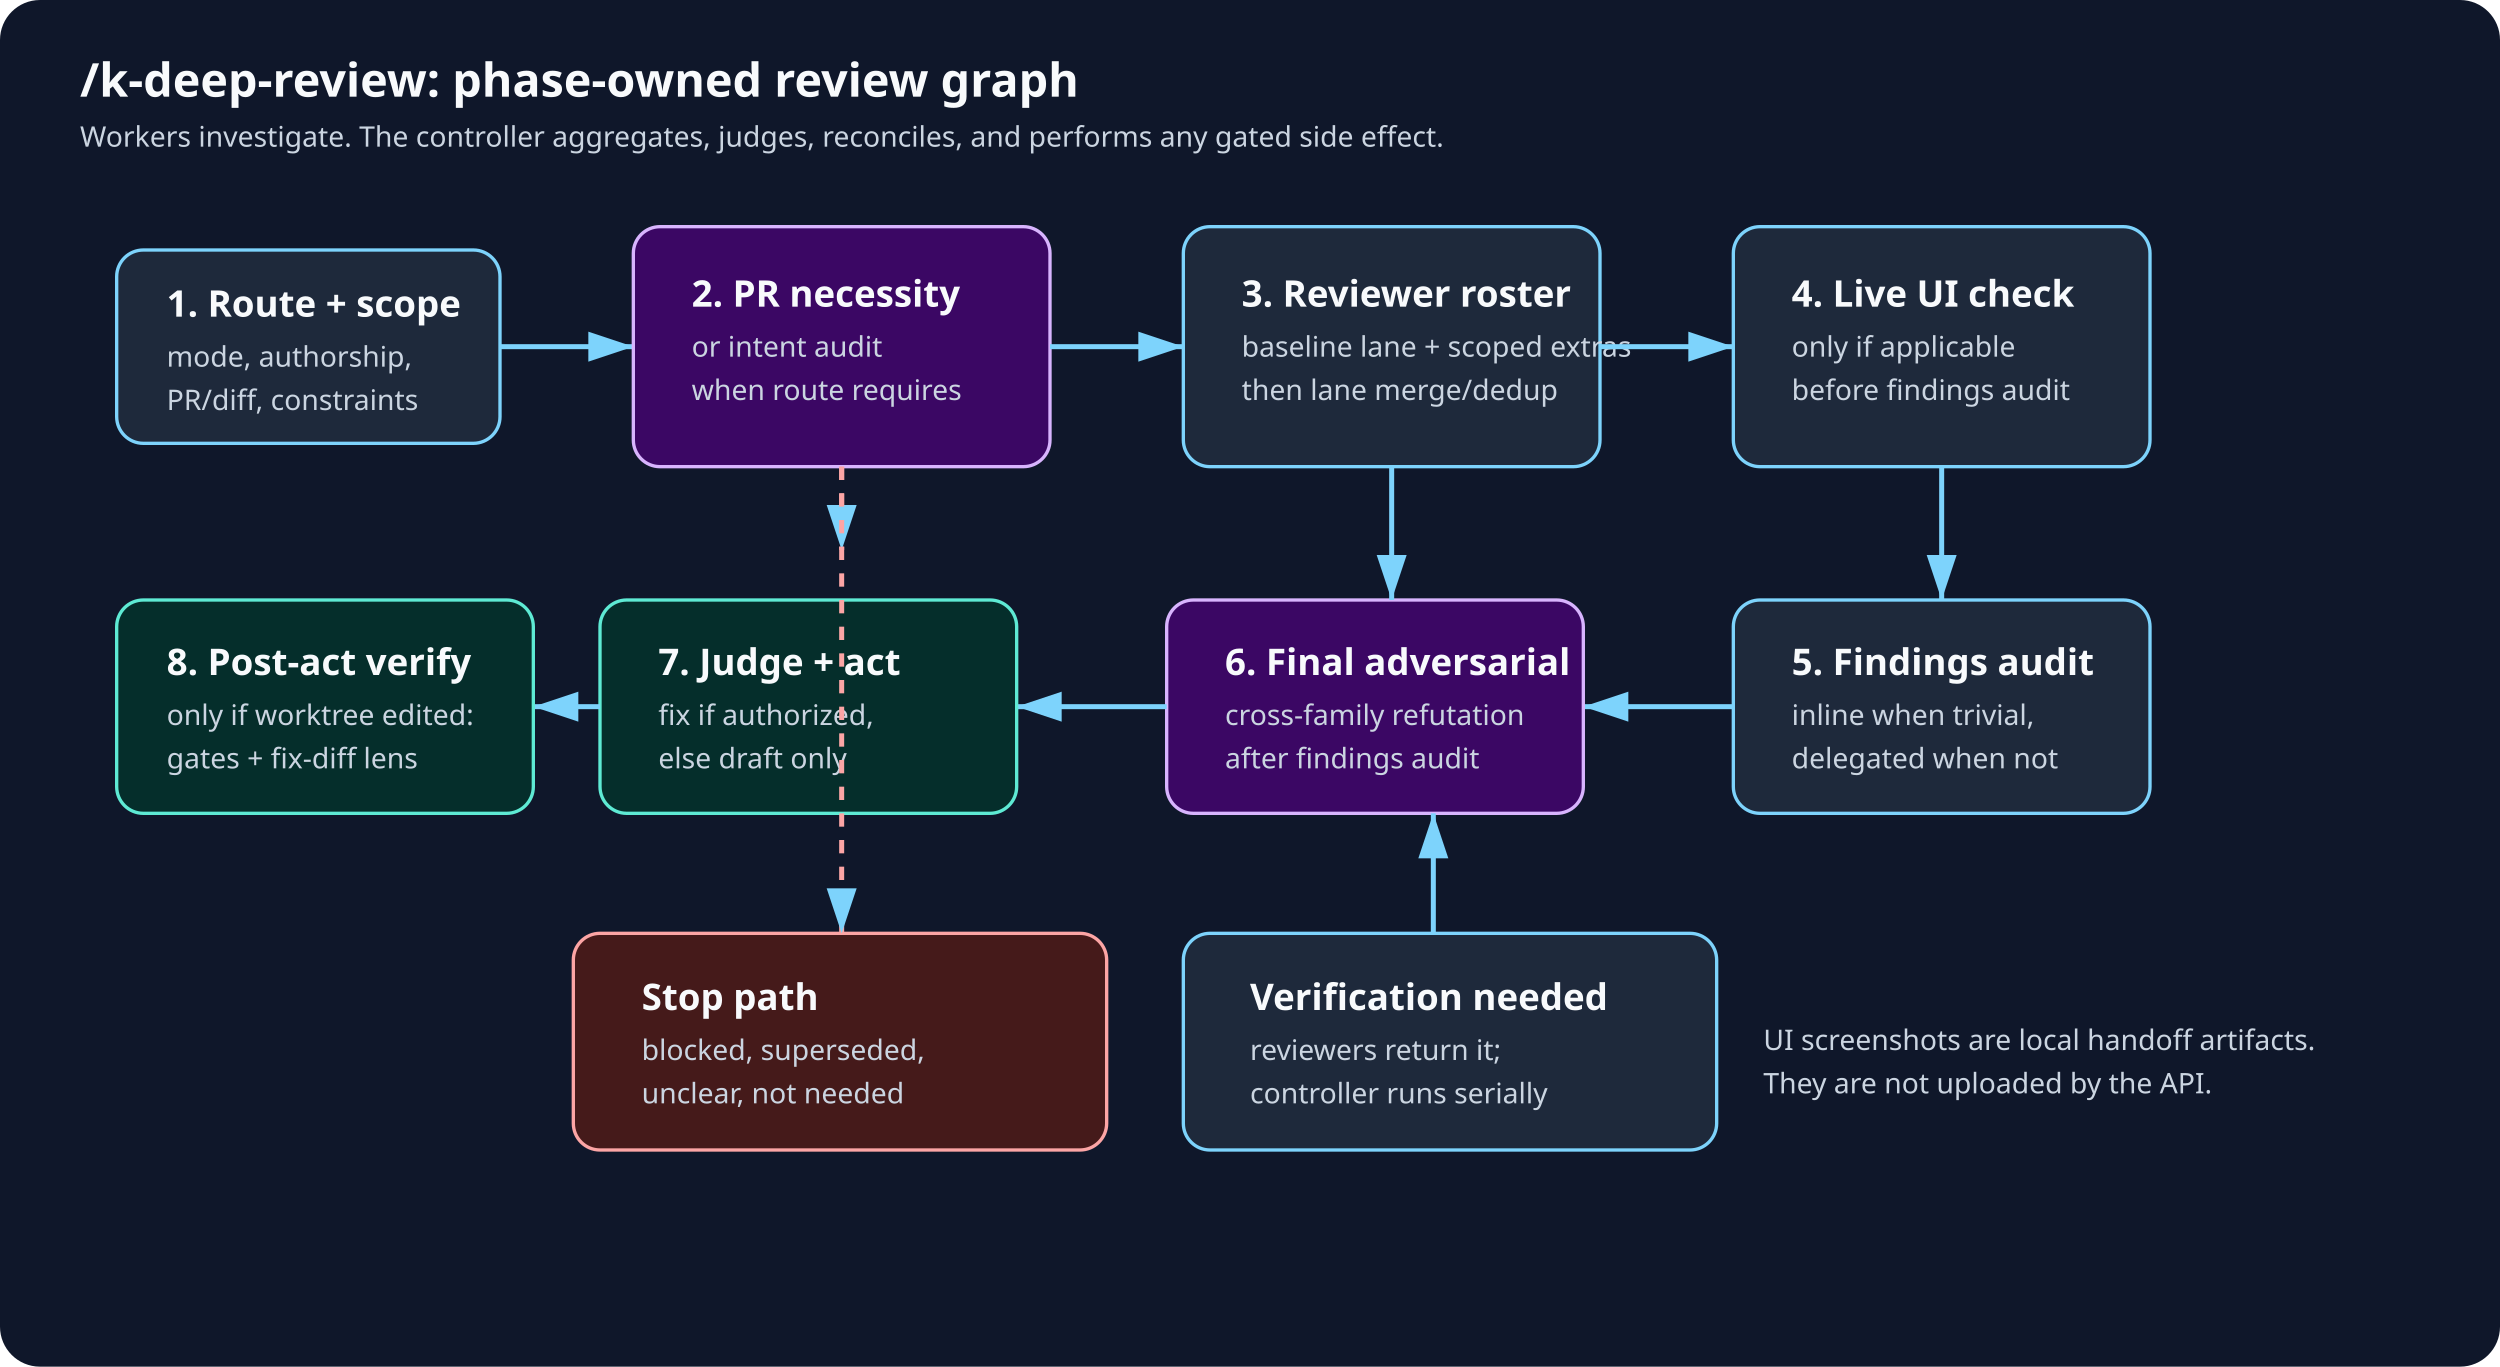
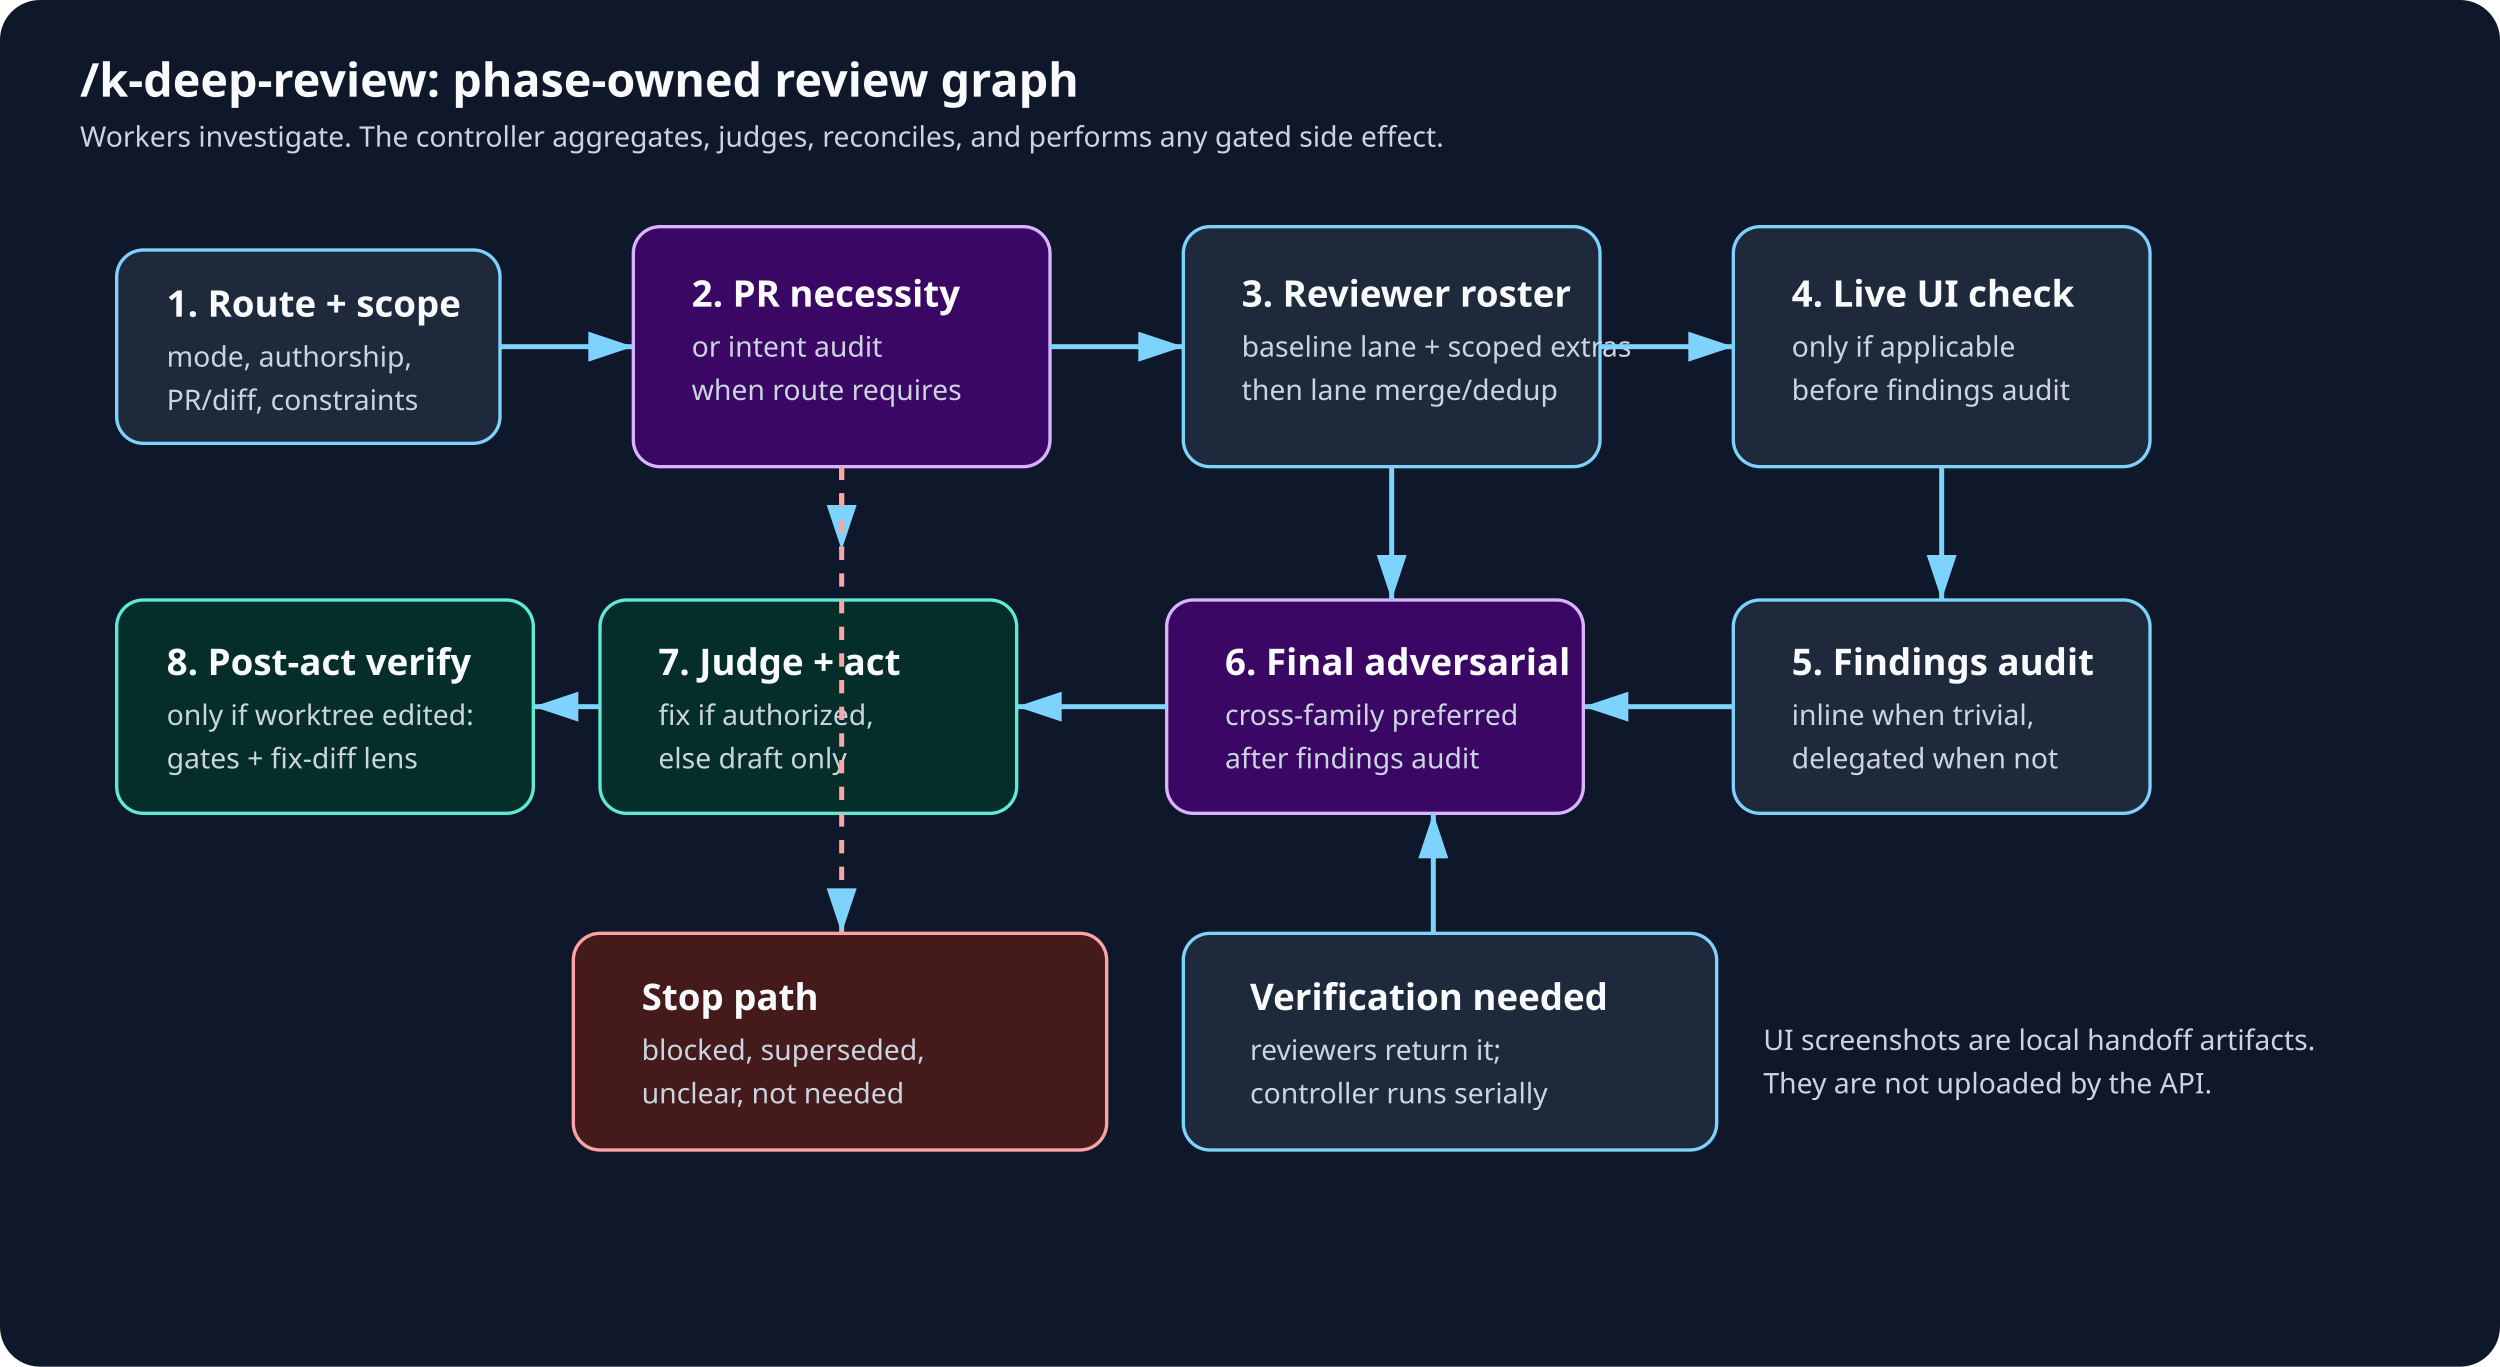
<svg xmlns="http://www.w3.org/2000/svg" width="1500" height="820" viewBox="0 0 1500 820" role="img" aria-labelledby="title desc">
  <defs>
    <marker id="arrow" markerWidth="10" markerHeight="10" refX="9" refY="3" orient="auto" markerUnits="strokeWidth">
      <path d="M0,0 L0,6 L9,3 z" fill="#7dd3fc" />
    </marker>
    <style>
      .bg{fill:#0f172a}.phase{fill:#1e293b;stroke:#7dd3fc;stroke-width:2;rx:16}.gate{fill:#3b0764;stroke:#d8b4fe;stroke-width:2;rx:16}.stop{fill:#451a1a;stroke:#fca5a5;stroke-width:2;rx:16}.act{fill:#052e2b;stroke:#5eead4;stroke-width:2;rx:16}.title{fill:#f8fafc;font:700 28px system-ui,sans-serif}.text{fill:#f8fafc;font:650 22px system-ui,sans-serif}.small{fill:#cbd5e1;font:500 17px system-ui,sans-serif}.line{stroke:#7dd3fc;stroke-width:3;fill:none;marker-end:url(#arrow)}.dash{stroke:#fca5a5;stroke-width:3;fill:none;marker-end:url(#arrow);stroke-dasharray:8 8}
    </style>
  </defs>
  <rect class="bg" width="1500" height="820" rx="24" />
  <text class="title" x="48" y="58">/k-deep-review: phase-owned review graph</text>
  <text class="small" x="48" y="88">Workers investigate. The controller aggregates, judges, reconciles, and performs any gated side effect.</text>
  <rect class="phase" x="70" y="150" width="230" height="116" />
  <text class="text" x="100" y="190">1. Route + scope</text>
  <text class="small" x="100" y="220">mode, authorship,</text>
  <text class="small" x="100" y="246">PR/diff, constraints</text>
  <path class="line" d="M300 208 H380" />
  <rect class="gate" x="380" y="136" width="250" height="144" />
  <text class="text" x="415" y="184">2. PR necessity</text>
  <text class="small" x="415" y="214">or intent audit</text>
  <text class="small" x="415" y="240">when route requires</text>
  <path class="line" d="M630 208 H710" />
  <rect class="phase" x="710" y="136" width="250" height="144" />
  <text class="text" x="745" y="184">3. Reviewer roster</text>
  <text class="small" x="745" y="214">baseline lane + scoped extras</text>
  <text class="small" x="745" y="240">then lane merge/dedup</text>
  <path class="line" d="M960 208 H1040" />
  <rect class="phase" x="1040" y="136" width="250" height="144" />
  <text class="text" x="1075" y="184">4. Live UI check</text>
  <text class="small" x="1075" y="214">only if applicable</text>
  <text class="small" x="1075" y="240">before findings audit</text>
  <path class="line" d="M1165 280 V360" />
  <rect class="phase" x="1040" y="360" width="250" height="128" />
  <text class="text" x="1075" y="405">5. Findings audit</text>
  <text class="small" x="1075" y="435">inline when trivial,</text>
  <text class="small" x="1075" y="461">delegated when not</text>
  <path class="line" d="M1040 424 H950" />
  <rect class="gate" x="700" y="360" width="250" height="128" />
  <text class="text" x="735" y="405">6. Final adversarial</text>
-   <text class="small" x="735" y="435">cross-family refutation</text>
+   <text class="small" x="735" y="435">cross-family preferred</text>
  <text class="small" x="735" y="461">after findings audit</text>
  <path class="line" d="M700 424 H610" />
  <rect class="act" x="360" y="360" width="250" height="128" />
  <text class="text" x="395" y="405">7. Judge + act</text>
  <text class="small" x="395" y="435">fix if authorized,</text>
  <text class="small" x="395" y="461">else draft only</text>
  <path class="line" d="M360 424 H320" />
  <rect class="act" x="70" y="360" width="250" height="128" />
  <text class="text" x="100" y="405">8. Post-act verify</text>
  <text class="small" x="100" y="435">only if worktree edited:</text>
  <text class="small" x="100" y="461">gates + fix-diff lens</text>
  <path class="dash" d="M505 280 V330" />
  <rect class="stop" x="344" y="560" width="320" height="130" />
  <text class="text" x="385" y="606">Stop path</text>
  <text class="small" x="385" y="636">blocked, superseded,</text>
  <text class="small" x="385" y="662">unclear, not needed</text>
  <path class="dash" d="M505 280 V560" />
  <rect class="phase" x="710" y="560" width="320" height="130" />
  <text class="text" x="750" y="606">Verification needed</text>
  <text class="small" x="750" y="636">reviewers return it;</text>
  <text class="small" x="750" y="662">controller runs serially</text>
  <path class="line" d="M835 280 V360" />
  <path class="line" d="M860 560 V488" />
  <text class="small" x="1058" y="630">UI screenshots are local handoff artifacts.</text>
  <text class="small" x="1058" y="656">They are not uploaded by the API.</text>
</svg>
